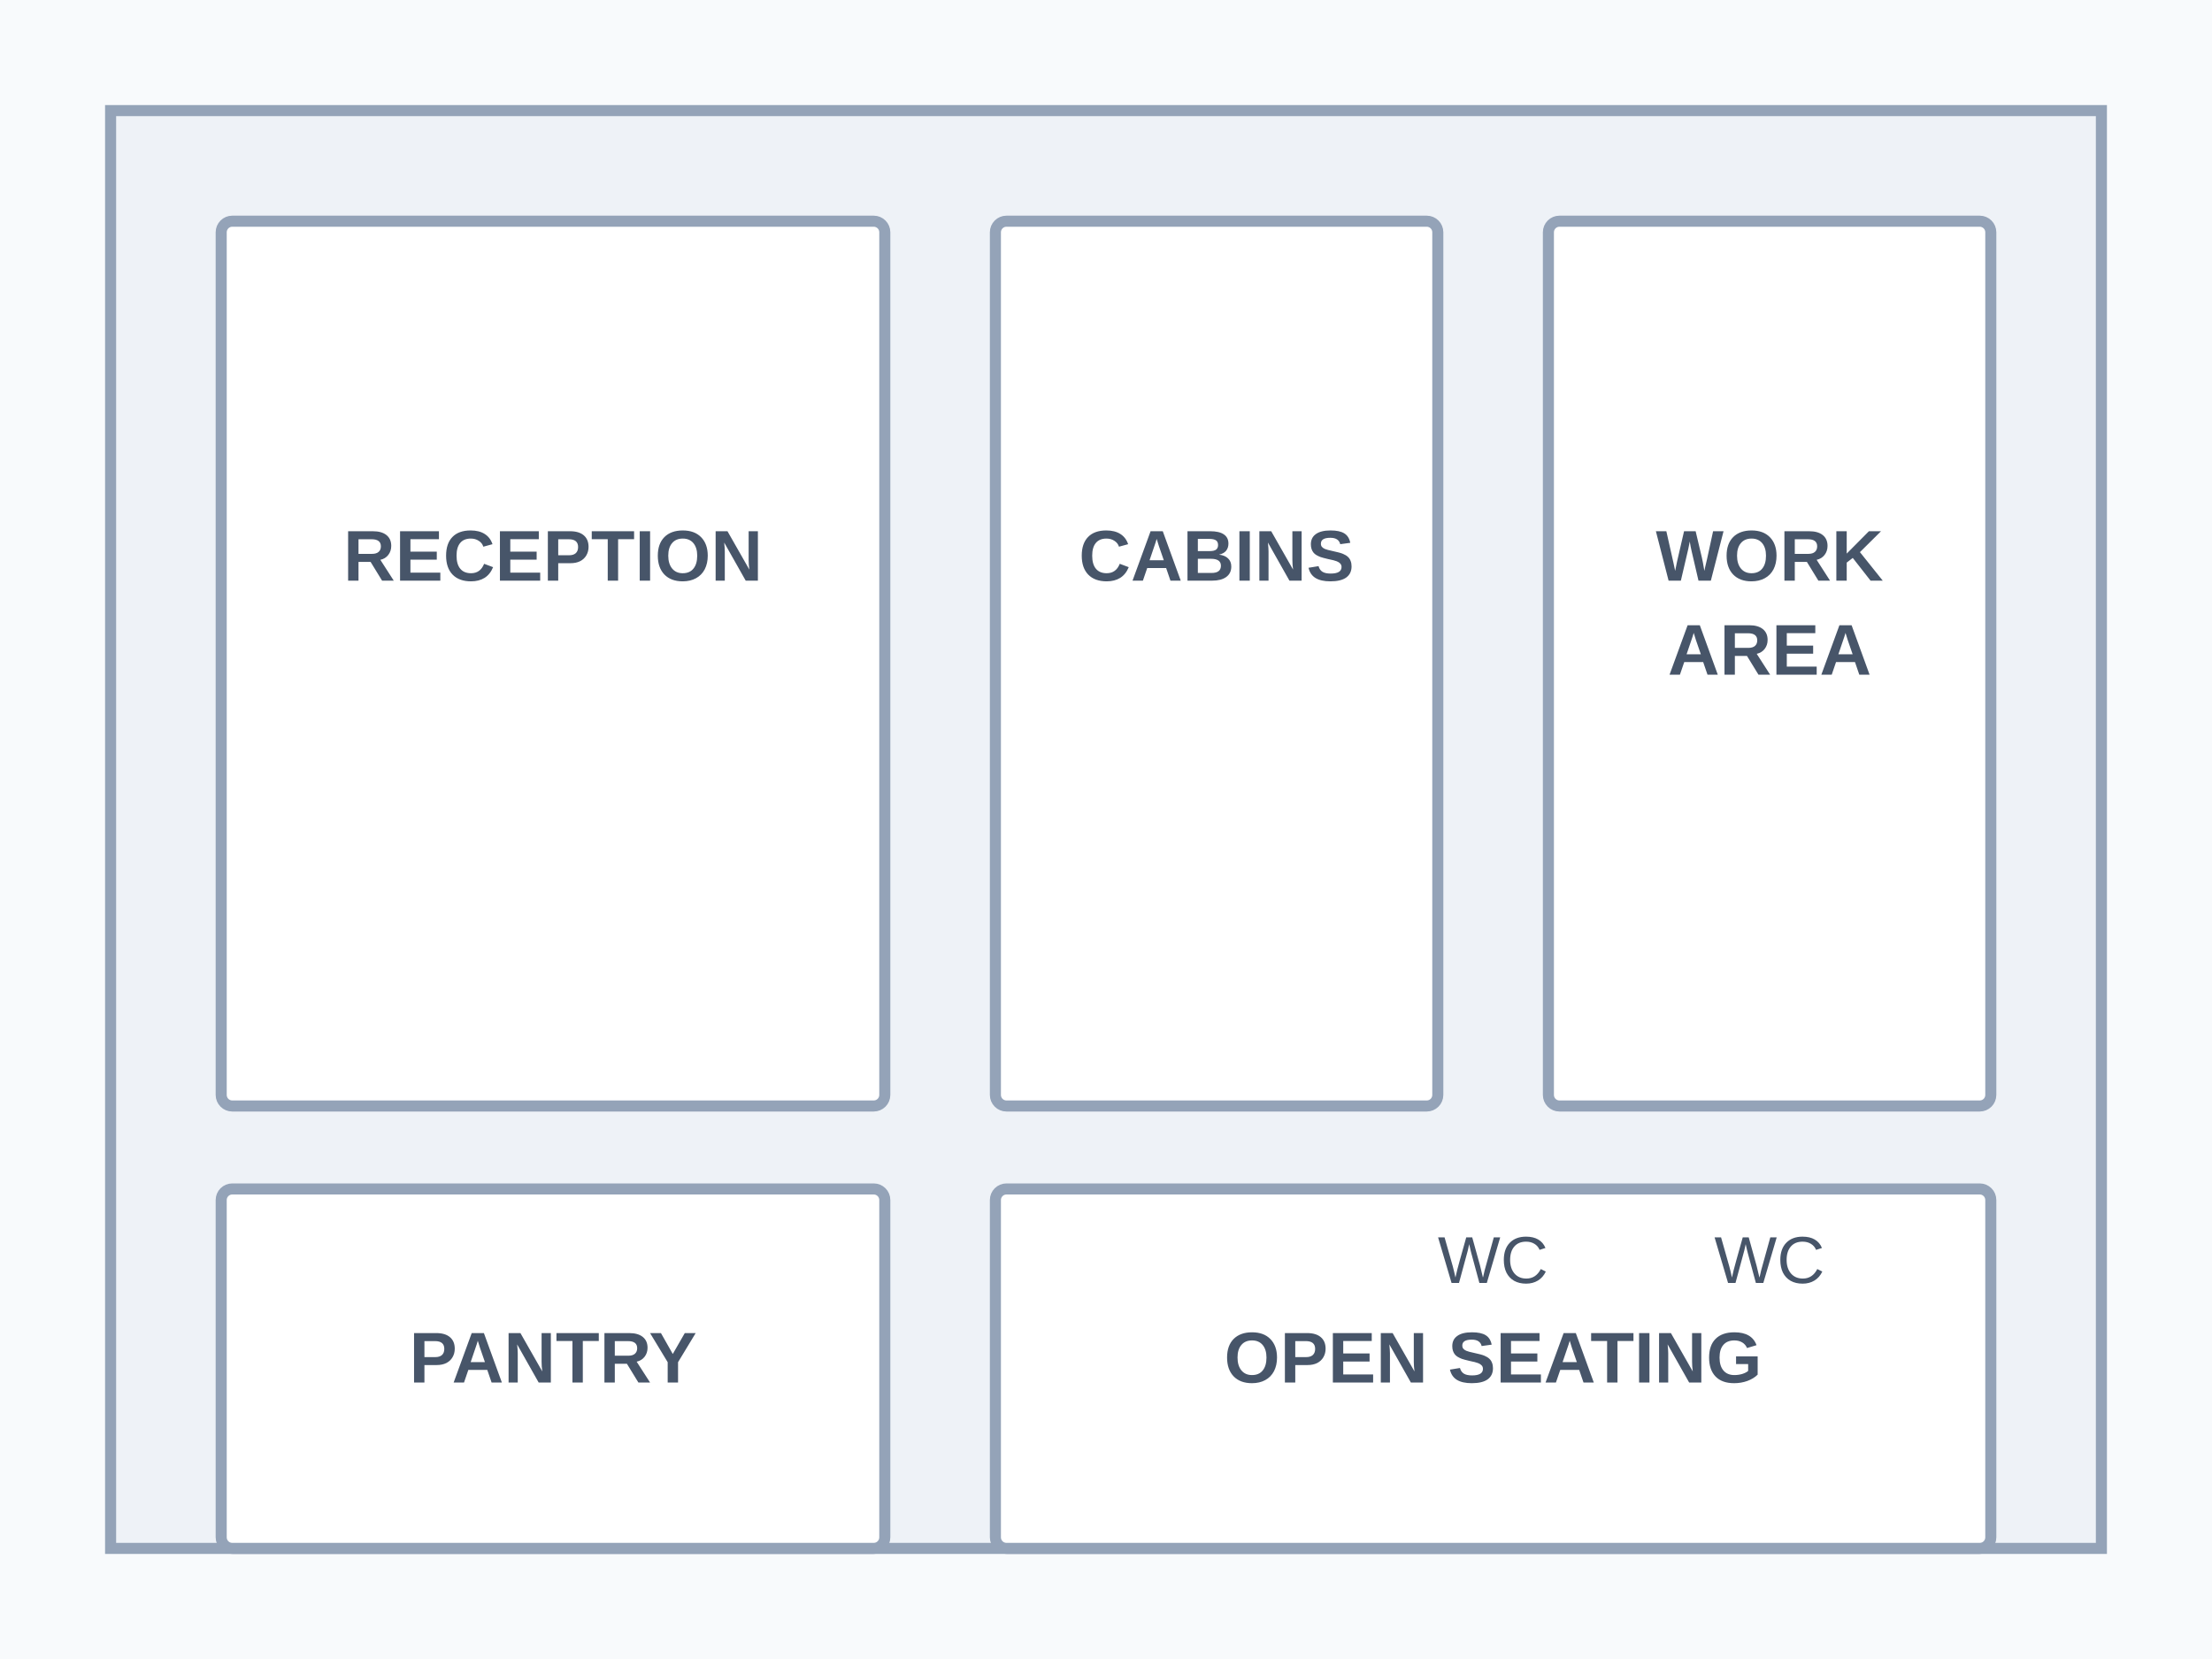
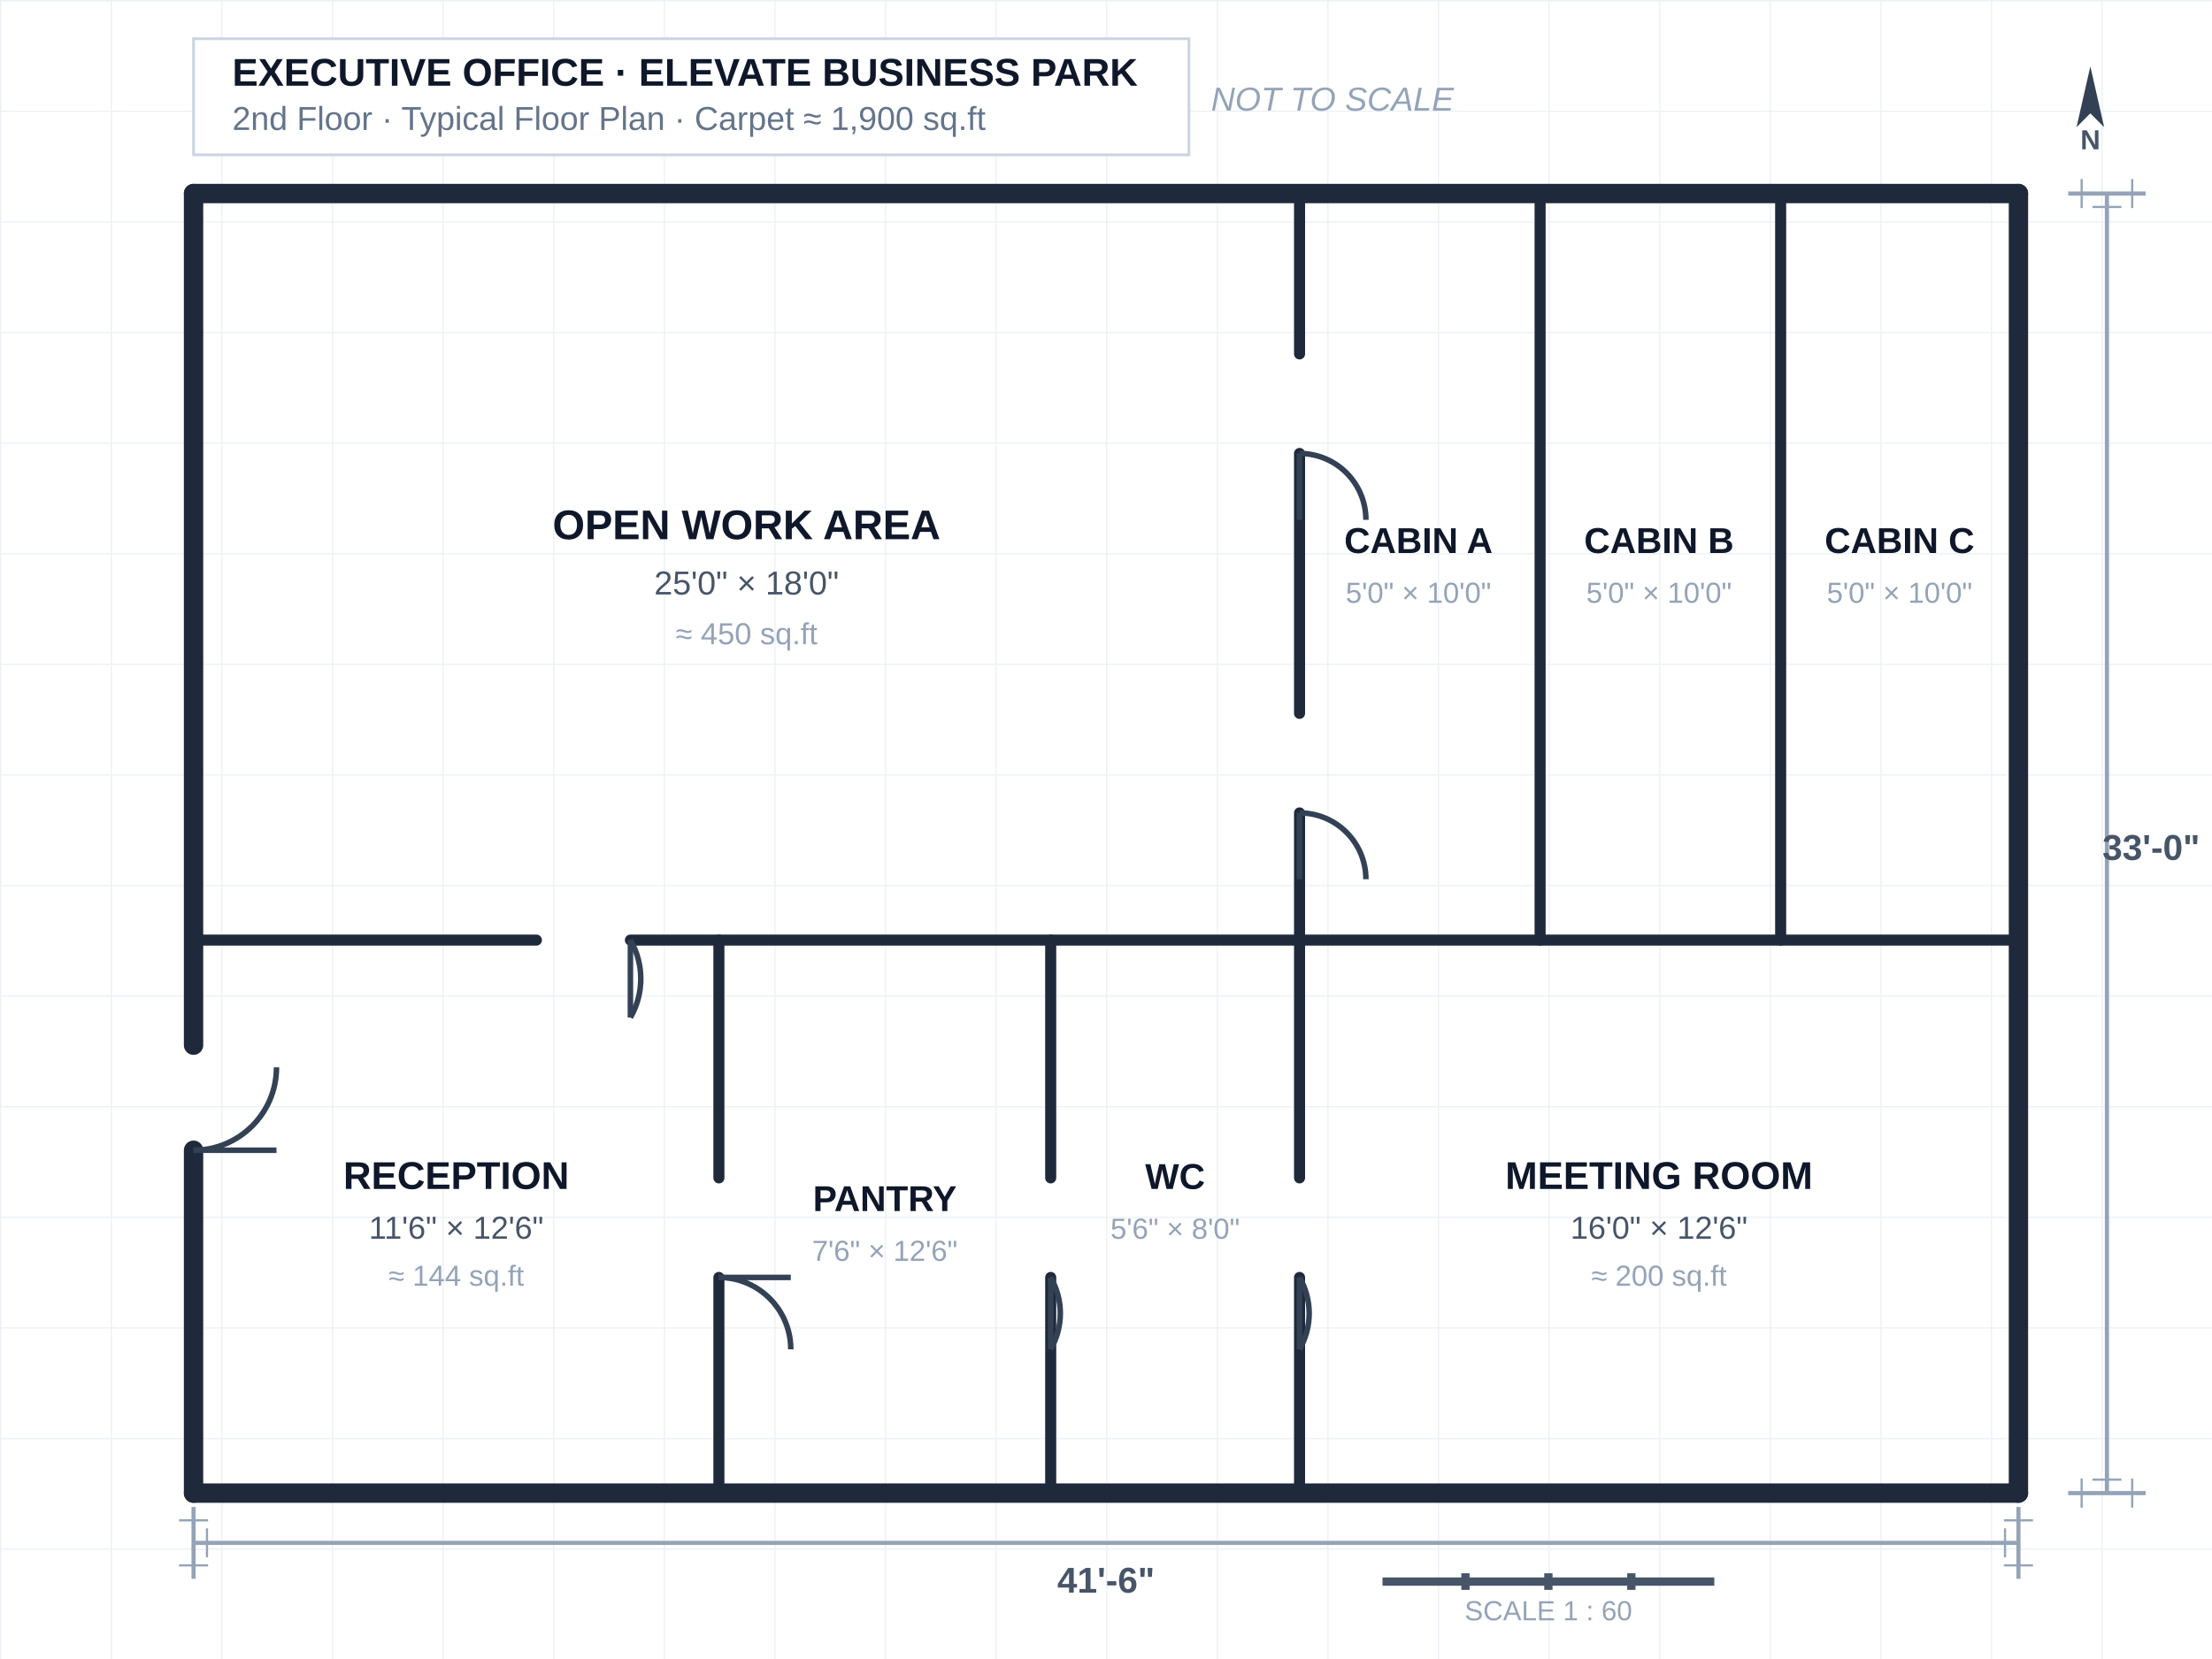
- <svg xmlns="http://www.w3.org/2000/svg" viewBox="0 0 400 300" font-family="Segoe UI, Arial, sans-serif">
-   <rect width="400" height="300" fill="#f8fafc" />
-   <g stroke="#94a3b8" stroke-width="2" fill="#ffffff">
-     <rect x="20" y="20" width="360" height="260" fill="#eef2f7" />
-     <rect x="40" y="40" width="120" height="160" rx="2" />
-     <rect x="180" y="40" width="80" height="160" rx="2" />
-     <rect x="280" y="40" width="80" height="160" rx="2" />
-     <rect x="40" y="215" width="120" height="65" rx="2" />
-     <rect x="180" y="215" width="180" height="65" rx="2" />
+ <svg xmlns="http://www.w3.org/2000/svg" viewBox="0 0 800 600" font-family="Segoe UI, Arial, sans-serif">
+   <defs>
+     <pattern id="grid" width="40" height="40" patternUnits="userSpaceOnUse">
+       <path d="M 40 0 L 0 0 0 40" fill="none" stroke="#eef2f7" stroke-width="1" />
+     </pattern>
+     <marker id="tick" viewBox="0 0 10 10" refX="5" refY="5" markerWidth="7" markerHeight="7" orient="auto-start-reverse">
+       <path d="M 0 0 L 0 10" stroke="#94a3b8" stroke-width="1.5" />
+     </marker>
+   </defs>
+   <rect width="800" height="600" fill="#ffffff" />
+   <rect width="800" height="600" fill="url(#grid)" />
+   <g font-size="12">
+     <rect x="70" y="14" width="360" height="42" fill="#ffffff" stroke="#cbd5e1" stroke-width="1" />
+     <text x="84" y="31" fill="#0f172a" font-weight="700" font-size="14">EXECUTIVE OFFICE · ELEVATE BUSINESS PARK</text>
+     <text x="84" y="47" fill="#64748b">2nd Floor · Typical Floor Plan · Carpet ≈ 1,900 sq.ft</text>
+     <text x="438" y="40" fill="#94a3b8" font-style="italic">NOT TO SCALE</text>
  </g>
-   <g fill="#475569" font-size="13" font-weight="600" text-anchor="middle">
-     <text x="100" y="105">RECEPTION</text>
-     <text x="220" y="105">CABINS</text>
-     <text x="320" y="105">WORK</text>
-     <text x="320" y="122">AREA</text>
-     <text x="100" y="250">PANTRY</text>
-     <text x="270" y="250">OPEN SEATING</text>
+   <g transform="translate(756,40)">
+     <path d="M 0 -16 L 5 6 L 0 1 L -5 6 Z" fill="#334155" />
+     <text x="0" y="14" fill="#475569" font-size="10" text-anchor="middle" font-weight="600">N</text>
  </g>
-   <g fill="#f59e0b" font-size="12" text-anchor="middle">
-     <text x="270" y="232" fill="#475569">WC</text>
-     <text x="320" y="232" fill="#475569">WC</text>
+   <g stroke="#1e293b" stroke-linecap="round">
+     <line x1="70" y1="70" x2="730" y2="70" stroke-width="7" />
+     <line x1="70" y1="540" x2="730" y2="540" stroke-width="7" />
+     <line x1="730" y1="70" x2="730" y2="540" stroke-width="7" />
+     <line x1="70" y1="70" x2="70" y2="378" stroke-width="7" />
+     <line x1="70" y1="416" x2="70" y2="540" stroke-width="7" />
+   </g>
+   <g stroke="#1e293b" stroke-linecap="round">
+     <line x1="470" y1="70" x2="470" y2="128" stroke-width="4" />
+     <line x1="470" y1="164" x2="470" y2="258" stroke-width="4" />
+     <line x1="470" y1="294" x2="470" y2="340" stroke-width="4" />
+     <line x1="557" y1="70" x2="557" y2="340" stroke-width="4" />
+     <line x1="644" y1="70" x2="644" y2="340" stroke-width="4" />
+     <line x1="70" y1="340" x2="194" y2="340" stroke-width="4" />
+     <line x1="228" y1="340" x2="470" y2="340" stroke-width="4" />
+     <line x1="470" y1="340" x2="730" y2="340" stroke-width="4" />
+     <line x1="260" y1="340" x2="260" y2="426" stroke-width="4" />
+     <line x1="260" y1="462" x2="260" y2="540" stroke-width="4" />
+     <line x1="380" y1="340" x2="380" y2="426" stroke-width="4" />
+     <line x1="380" y1="462" x2="380" y2="540" stroke-width="4" />
+     <line x1="470" y1="340" x2="470" y2="426" stroke-width="4" />
+     <line x1="470" y1="462" x2="470" y2="540" stroke-width="4" />
+   </g>
+   <g stroke="#334155" fill="none" stroke-width="2">
+     <path d="M 70 416 A 30 30 0 0 0 100 386" />
+     <line x1="70" y1="416" x2="100" y2="416" />
+     <path d="M 228 340 A 28 28 0 0 1 228 368" />
+     <line x1="228" y1="340" x2="228" y2="368" />
+     <path d="M 470 164 A 24 24 0 0 1 494 188" />
+     <line x1="470" y1="164" x2="470" y2="188" />
+     <path d="M 470 294 A 24 24 0 0 1 494 318" />
+     <line x1="470" y1="294" x2="470" y2="318" />
+     <path d="M 260 462 A 26 26 0 0 1 286 488" />
+     <line x1="260" y1="462" x2="286" y2="462" />
+     <path d="M 380 462 A 26 26 0 0 1 380 488" />
+     <line x1="380" y1="462" x2="380" y2="488" />
+     <path d="M 470 462 A 26 26 0 0 1 470 488" />
+     <line x1="470" y1="462" x2="470" y2="488" />
+   </g>
+   <g text-anchor="middle">
+     <text x="270" y="195" fill="#0f172a" font-size="15" font-weight="700">OPEN WORK AREA</text>
+     <text x="270" y="215" fill="#475569" font-size="12">25'0" × 18'0"</text>
+     <text x="270" y="233" fill="#94a3b8" font-size="11">≈ 450 sq.ft</text>
+     <text x="513" y="200" fill="#0f172a" font-size="13" font-weight="700">CABIN A</text>
+     <text x="513" y="218" fill="#94a3b8" font-size="10.5">5'0" × 10'0"</text>
+     <text x="600" y="200" fill="#0f172a" font-size="13" font-weight="700">CABIN B</text>
+     <text x="600" y="218" fill="#94a3b8" font-size="10.5">5'0" × 10'0"</text>
+     <text x="687" y="200" fill="#0f172a" font-size="13" font-weight="700">CABIN C</text>
+     <text x="687" y="218" fill="#94a3b8" font-size="10.5">5'0" × 10'0"</text>
+     <text x="165" y="430" fill="#0f172a" font-size="14" font-weight="700">RECEPTION</text>
+     <text x="165" y="448" fill="#475569" font-size="11.5">11'6" × 12'6"</text>
+     <text x="165" y="465" fill="#94a3b8" font-size="10.5">≈ 144 sq.ft</text>
+     <text x="320" y="438" fill="#0f172a" font-size="13" font-weight="700">PANTRY</text>
+     <text x="320" y="456" fill="#94a3b8" font-size="10.5">7'6" × 12'6"</text>
+     <text x="425" y="430" fill="#0f172a" font-size="13" font-weight="700">WC</text>
+     <text x="425" y="448" fill="#94a3b8" font-size="10.5">5'6" × 8'0"</text>
+     <text x="600" y="430" fill="#0f172a" font-size="14" font-weight="700">MEETING ROOM</text>
+     <text x="600" y="448" fill="#475569" font-size="11.5">16'0" × 12'6"</text>
+     <text x="600" y="465" fill="#94a3b8" font-size="10.5">≈ 200 sq.ft</text>
+   </g>
+   <g stroke="#94a3b8" stroke-width="1.5" marker-start="url(#tick)" marker-end="url(#tick)">
+     <line x1="70" y1="558" x2="730" y2="558" />
+     <line x1="70" y1="545" x2="70" y2="571" />
+     <line x1="730" y1="545" x2="730" y2="571" />
+     <line x1="762" y1="70" x2="762" y2="540" />
+     <line x1="748" y1="70" x2="776" y2="70" />
+     <line x1="748" y1="540" x2="776" y2="540" />
+   </g>
+   <g fill="#475569" font-size="13" font-weight="600">
+     <text x="400" y="576" text-anchor="middle">41'-6"</text>
+     <text x="778" y="311" text-anchor="middle">33'-0"</text>
+   </g>
+   <g transform="translate(500,572)">
+     <line x1="0" y1="0" x2="120" y2="0" stroke="#475569" stroke-width="3" />
+     <line x1="30" y1="-3" x2="30" y2="3" stroke="#475569" stroke-width="3" />
+     <line x1="60" y1="-3" x2="60" y2="3" stroke="#475569" stroke-width="3" />
+     <line x1="90" y1="-3" x2="90" y2="3" stroke="#475569" stroke-width="3" />
+     <text x="60" y="14" fill="#94a3b8" font-size="10" text-anchor="middle">SCALE 1 : 60</text>
  </g>
</svg>
